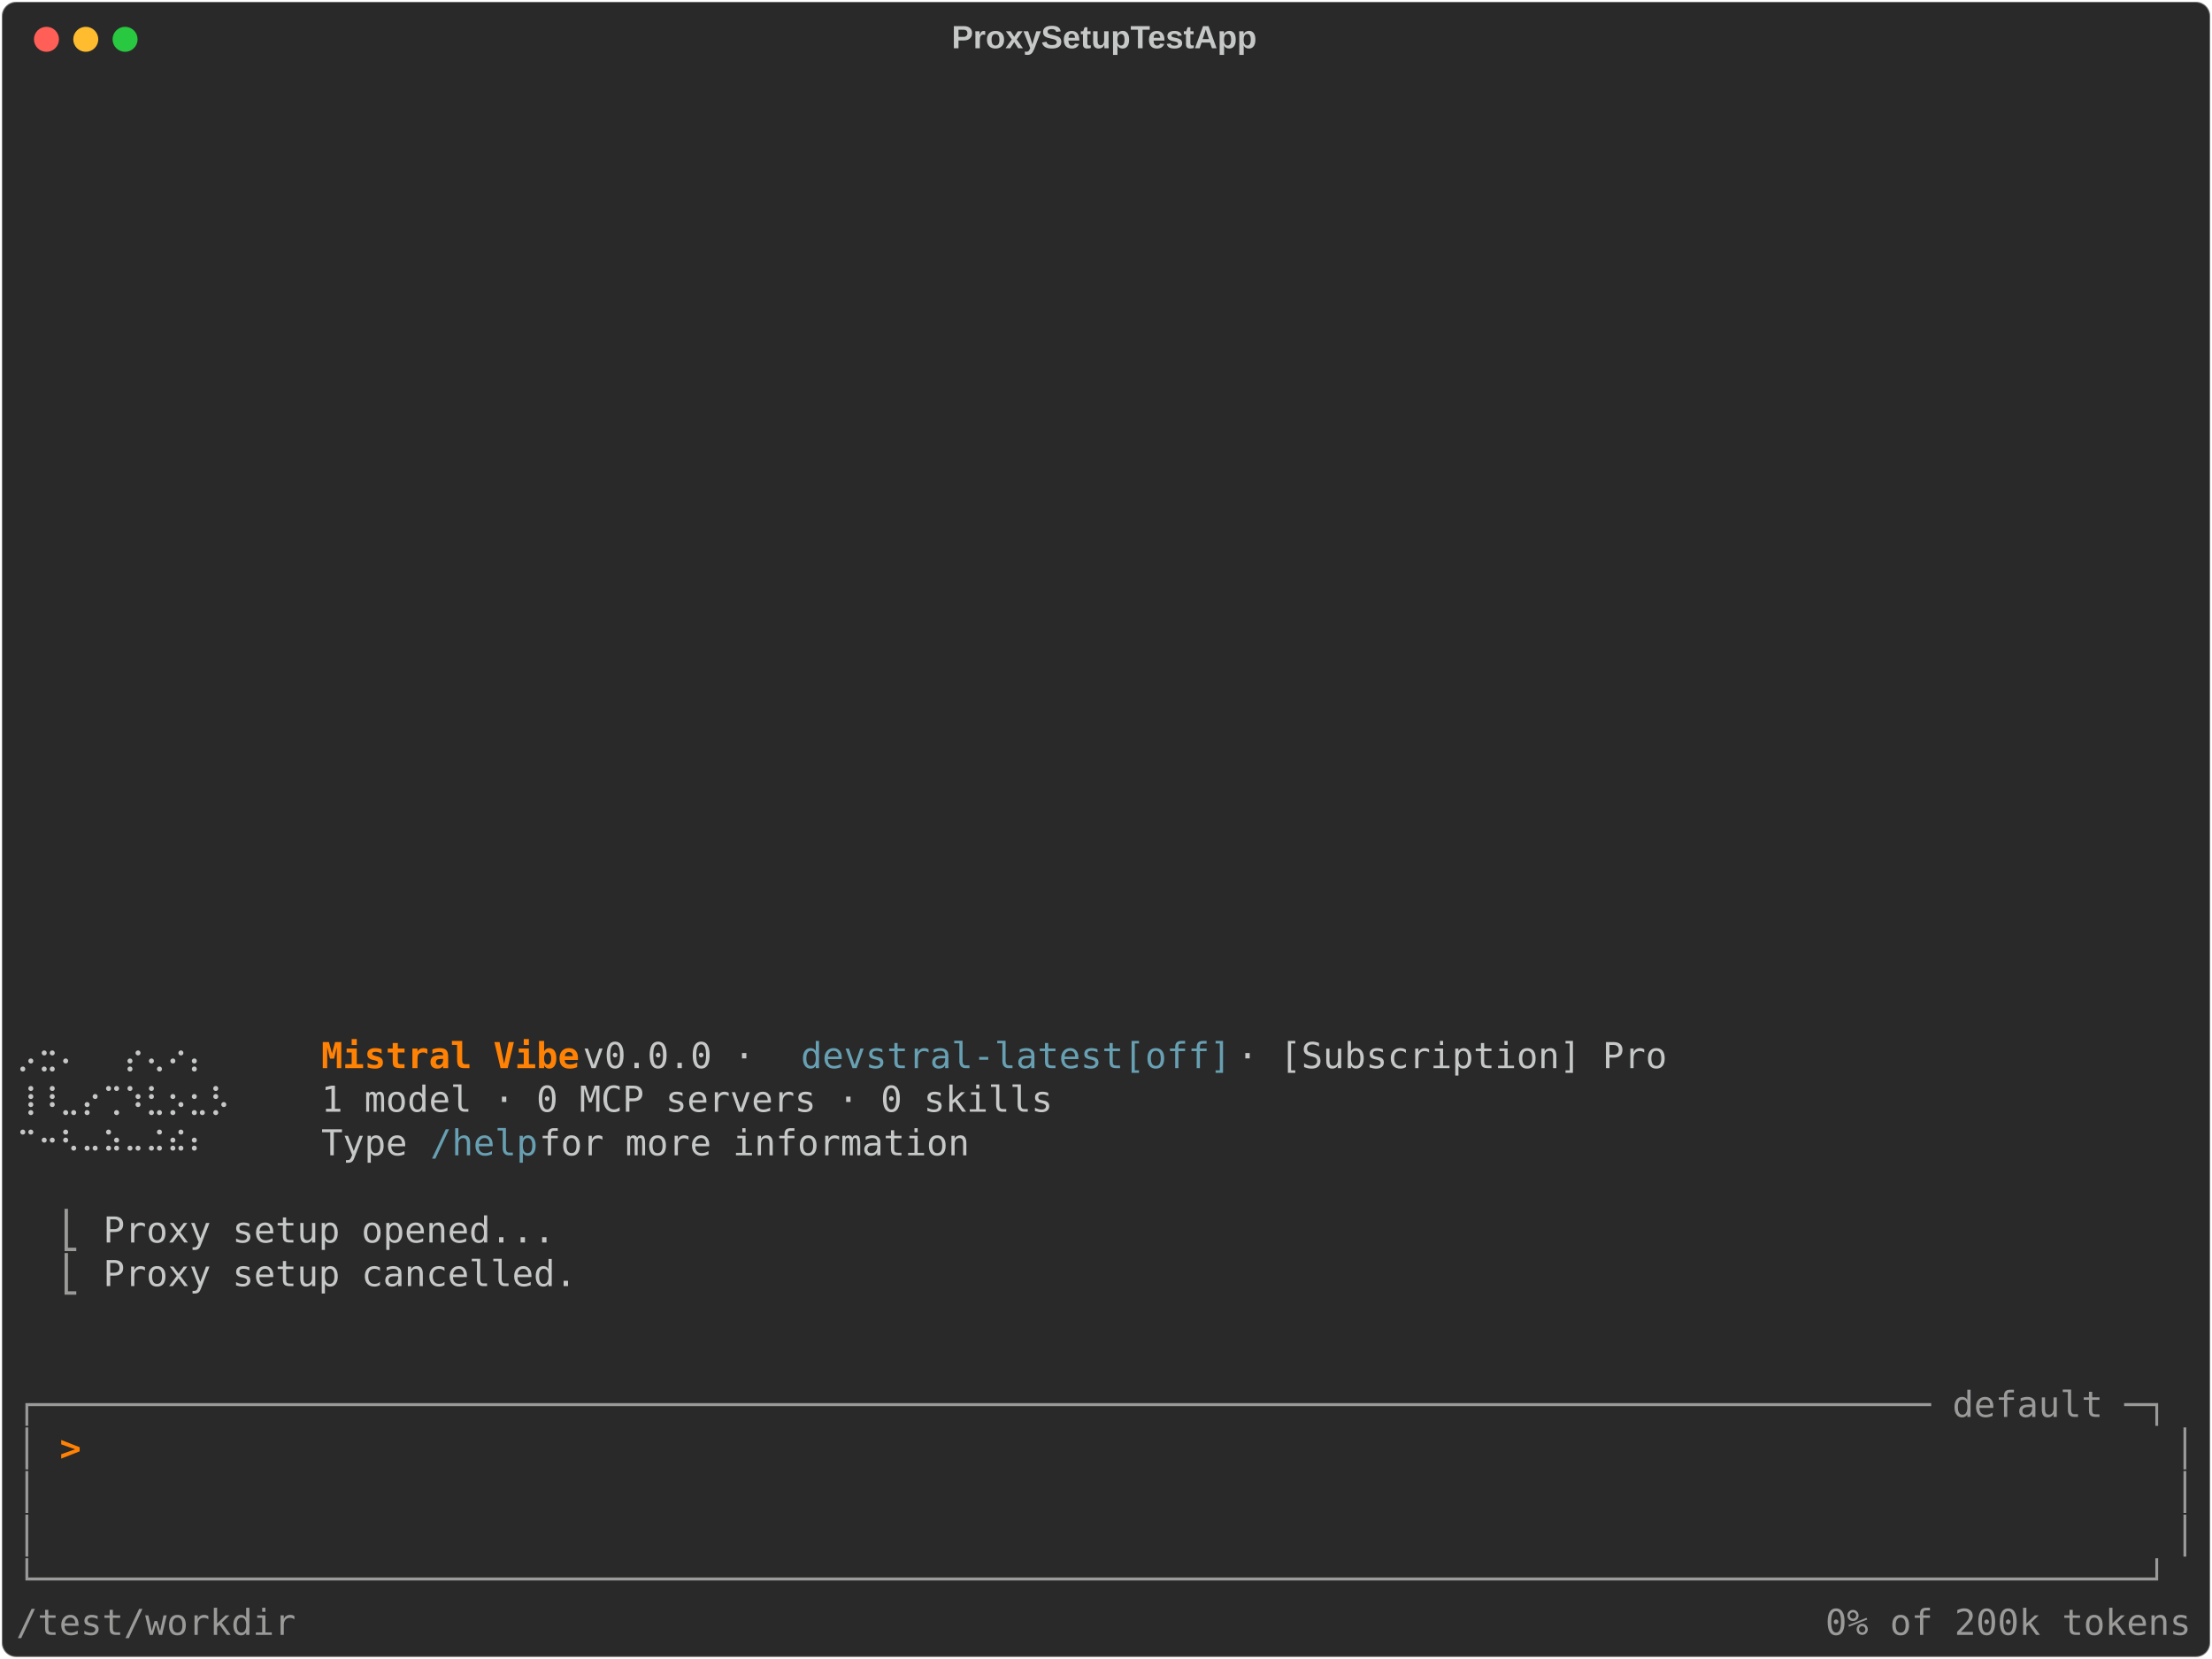
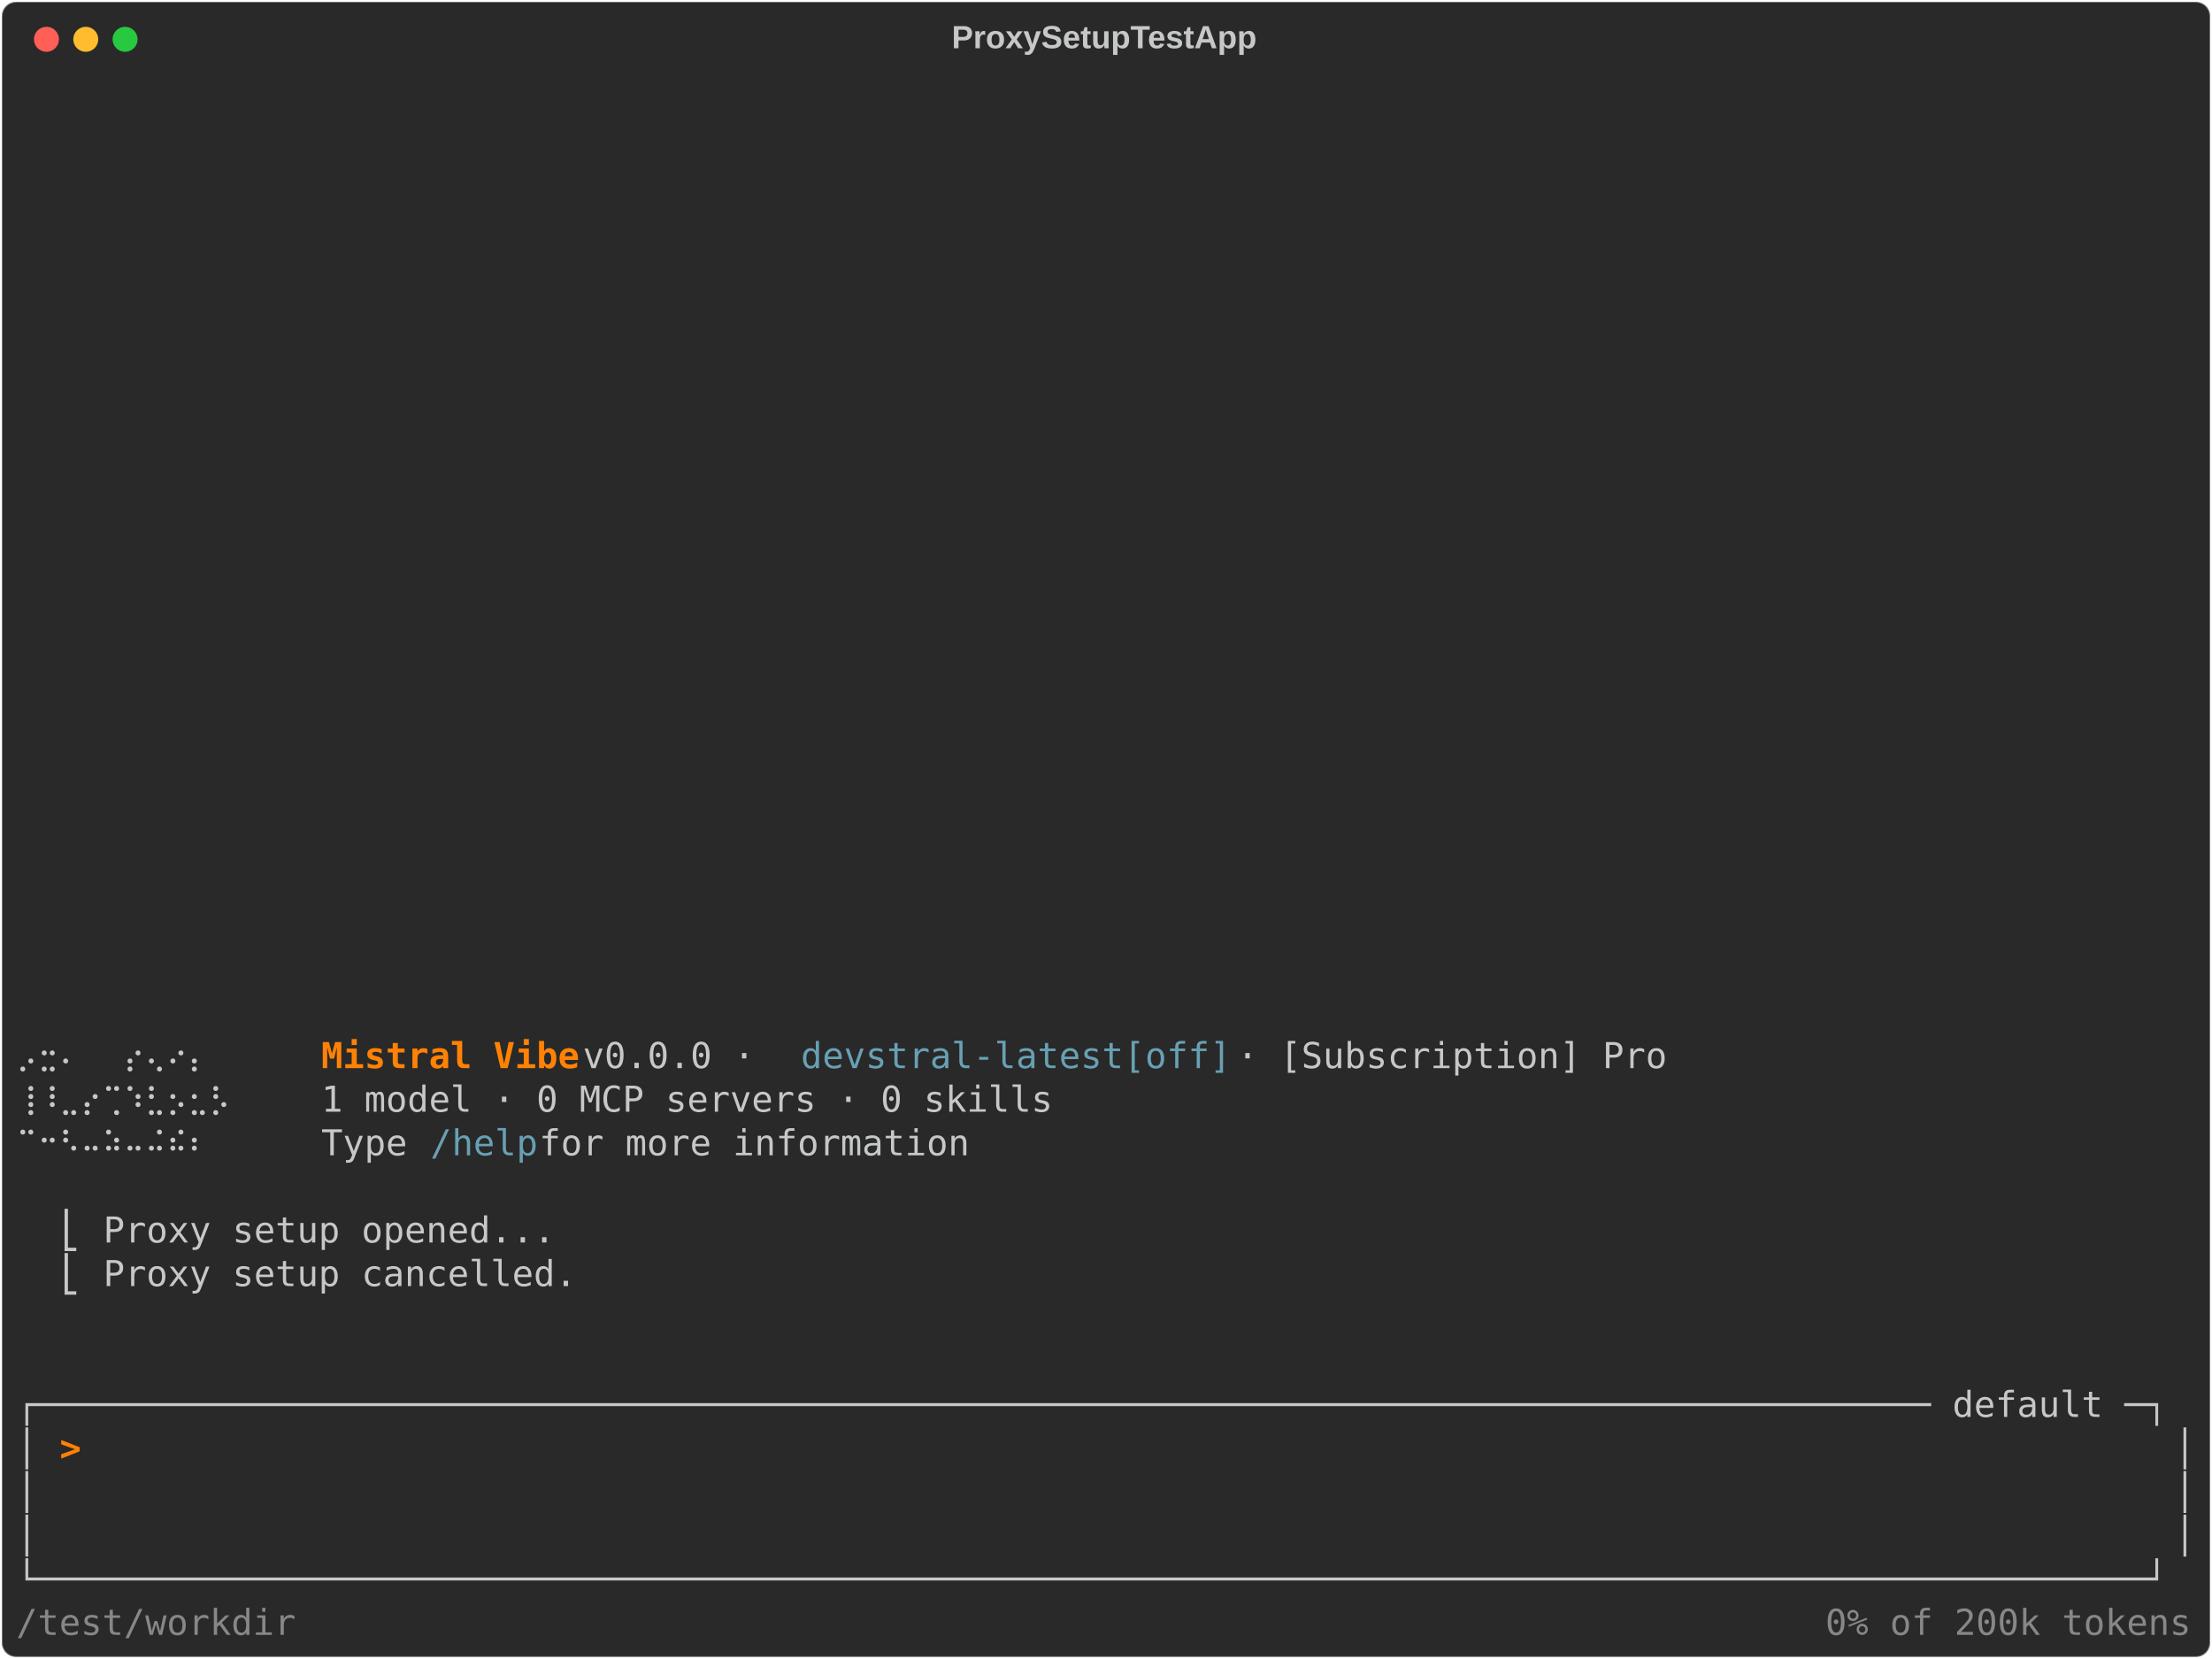
<svg xmlns="http://www.w3.org/2000/svg" class="rich-terminal" viewBox="0 0 1238 928.4">
  <style>

    @font-face {
        font-family: "Fira Code";
        src: local("FiraCode-Regular"),
                url("https://cdnjs.cloudflare.com/ajax/libs/firacode/6.2.0/woff2/FiraCode-Regular.woff2") format("woff2"),
                url("https://cdnjs.cloudflare.com/ajax/libs/firacode/6.2.0/woff/FiraCode-Regular.woff") format("woff");
        font-style: normal;
        font-weight: 400;
    }
    @font-face {
        font-family: "Fira Code";
        src: local("FiraCode-Bold"),
                url("https://cdnjs.cloudflare.com/ajax/libs/firacode/6.2.0/woff2/FiraCode-Bold.woff2") format("woff2"),
                url("https://cdnjs.cloudflare.com/ajax/libs/firacode/6.2.0/woff/FiraCode-Bold.woff") format("woff");
        font-style: bold;
        font-weight: 700;
    }

    .terminal-matrix {
        font-family: Fira Code, monospace;
        font-size: 20px;
        line-height: 24.4px;
        font-variant-east-asian: full-width;
    }

    .terminal-title {
        font-size: 18px;
        font-weight: bold;
        font-family: arial;
    }

    .terminal-r1 { fill: #c5c8c6 }
.terminal-r2 { fill: #ff8205;font-weight: bold }
.terminal-r3 { fill: #68a0b3 }
- .terminal-r4 { fill: #9a9b99 }
+ .terminal-r4 { fill: #868887 }
    </style>
  <defs>
    <clipPath id="terminal-clip-terminal">
      <rect x="0" y="0" width="1219.0" height="877.4" />
    </clipPath>
    <clipPath id="terminal-line-0">
      <rect x="0" y="1.5" width="1220" height="24.65" />
    </clipPath>
    <clipPath id="terminal-line-1">
      <rect x="0" y="25.9" width="1220" height="24.65" />
    </clipPath>
    <clipPath id="terminal-line-2">
      <rect x="0" y="50.3" width="1220" height="24.65" />
    </clipPath>
    <clipPath id="terminal-line-3">
      <rect x="0" y="74.7" width="1220" height="24.65" />
    </clipPath>
    <clipPath id="terminal-line-4">
      <rect x="0" y="99.1" width="1220" height="24.65" />
    </clipPath>
    <clipPath id="terminal-line-5">
      <rect x="0" y="123.5" width="1220" height="24.65" />
    </clipPath>
    <clipPath id="terminal-line-6">
      <rect x="0" y="147.9" width="1220" height="24.65" />
    </clipPath>
    <clipPath id="terminal-line-7">
      <rect x="0" y="172.3" width="1220" height="24.65" />
    </clipPath>
    <clipPath id="terminal-line-8">
      <rect x="0" y="196.7" width="1220" height="24.65" />
    </clipPath>
    <clipPath id="terminal-line-9">
      <rect x="0" y="221.1" width="1220" height="24.65" />
    </clipPath>
    <clipPath id="terminal-line-10">
      <rect x="0" y="245.5" width="1220" height="24.65" />
    </clipPath>
    <clipPath id="terminal-line-11">
      <rect x="0" y="269.9" width="1220" height="24.65" />
    </clipPath>
    <clipPath id="terminal-line-12">
      <rect x="0" y="294.3" width="1220" height="24.65" />
    </clipPath>
    <clipPath id="terminal-line-13">
      <rect x="0" y="318.7" width="1220" height="24.65" />
    </clipPath>
    <clipPath id="terminal-line-14">
      <rect x="0" y="343.1" width="1220" height="24.65" />
    </clipPath>
    <clipPath id="terminal-line-15">
      <rect x="0" y="367.5" width="1220" height="24.65" />
    </clipPath>
    <clipPath id="terminal-line-16">
      <rect x="0" y="391.9" width="1220" height="24.65" />
    </clipPath>
    <clipPath id="terminal-line-17">
      <rect x="0" y="416.3" width="1220" height="24.65" />
    </clipPath>
    <clipPath id="terminal-line-18">
      <rect x="0" y="440.7" width="1220" height="24.65" />
    </clipPath>
    <clipPath id="terminal-line-19">
      <rect x="0" y="465.1" width="1220" height="24.65" />
    </clipPath>
    <clipPath id="terminal-line-20">
      <rect x="0" y="489.5" width="1220" height="24.65" />
    </clipPath>
    <clipPath id="terminal-line-21">
      <rect x="0" y="513.9" width="1220" height="24.65" />
    </clipPath>
    <clipPath id="terminal-line-22">
      <rect x="0" y="538.3" width="1220" height="24.65" />
    </clipPath>
    <clipPath id="terminal-line-23">
      <rect x="0" y="562.7" width="1220" height="24.65" />
    </clipPath>
    <clipPath id="terminal-line-24">
      <rect x="0" y="587.1" width="1220" height="24.65" />
    </clipPath>
    <clipPath id="terminal-line-25">
      <rect x="0" y="611.5" width="1220" height="24.65" />
    </clipPath>
    <clipPath id="terminal-line-26">
      <rect x="0" y="635.9" width="1220" height="24.65" />
    </clipPath>
    <clipPath id="terminal-line-27">
      <rect x="0" y="660.3" width="1220" height="24.65" />
    </clipPath>
    <clipPath id="terminal-line-28">
      <rect x="0" y="684.7" width="1220" height="24.65" />
    </clipPath>
    <clipPath id="terminal-line-29">
      <rect x="0" y="709.1" width="1220" height="24.65" />
    </clipPath>
    <clipPath id="terminal-line-30">
      <rect x="0" y="733.5" width="1220" height="24.65" />
    </clipPath>
    <clipPath id="terminal-line-31">
      <rect x="0" y="757.9" width="1220" height="24.65" />
    </clipPath>
    <clipPath id="terminal-line-32">
      <rect x="0" y="782.3" width="1220" height="24.65" />
    </clipPath>
    <clipPath id="terminal-line-33">
      <rect x="0" y="806.7" width="1220" height="24.65" />
    </clipPath>
    <clipPath id="terminal-line-34">
      <rect x="0" y="831.1" width="1220" height="24.65" />
    </clipPath>
  </defs>
  <rect fill="#292929" stroke="rgba(255,255,255,0.35)" stroke-width="1" x="1" y="1" width="1236" height="926.4" rx="8" />
  <text class="terminal-title" fill="#c5c8c6" text-anchor="middle" x="618" y="27">ProxySetupTestApp</text>
  <g transform="translate(26,22)">
    <circle cx="0" cy="0" r="7" fill="#ff5f57" />
    <circle cx="22" cy="0" r="7" fill="#febc2e" />
    <circle cx="44" cy="0" r="7" fill="#28c840" />
  </g>
  <g transform="translate(9, 41)" clip-path="url(#terminal-clip-terminal)">
    <g class="terminal-matrix">
      <text class="terminal-r1" x="1220" y="20" textLength="12.2" clip-path="url(#terminal-line-0)">
</text>
      <text class="terminal-r1" x="1220" y="44.4" textLength="12.2" clip-path="url(#terminal-line-1)">
</text>
      <text class="terminal-r1" x="1220" y="68.8" textLength="12.2" clip-path="url(#terminal-line-2)">
</text>
      <text class="terminal-r1" x="1220" y="93.2" textLength="12.2" clip-path="url(#terminal-line-3)">
</text>
      <text class="terminal-r1" x="1220" y="117.6" textLength="12.2" clip-path="url(#terminal-line-4)">
</text>
      <text class="terminal-r1" x="1220" y="142" textLength="12.2" clip-path="url(#terminal-line-5)">
</text>
      <text class="terminal-r1" x="1220" y="166.4" textLength="12.2" clip-path="url(#terminal-line-6)">
</text>
      <text class="terminal-r1" x="1220" y="190.8" textLength="12.2" clip-path="url(#terminal-line-7)">
</text>
      <text class="terminal-r1" x="1220" y="215.2" textLength="12.2" clip-path="url(#terminal-line-8)">
</text>
      <text class="terminal-r1" x="1220" y="239.6" textLength="12.2" clip-path="url(#terminal-line-9)">
</text>
      <text class="terminal-r1" x="1220" y="264" textLength="12.2" clip-path="url(#terminal-line-10)">
</text>
      <text class="terminal-r1" x="1220" y="288.4" textLength="12.2" clip-path="url(#terminal-line-11)">
</text>
      <text class="terminal-r1" x="1220" y="312.8" textLength="12.2" clip-path="url(#terminal-line-12)">
</text>
      <text class="terminal-r1" x="1220" y="337.2" textLength="12.2" clip-path="url(#terminal-line-13)">
</text>
      <text class="terminal-r1" x="1220" y="361.6" textLength="12.2" clip-path="url(#terminal-line-14)">
</text>
      <text class="terminal-r1" x="1220" y="386" textLength="12.2" clip-path="url(#terminal-line-15)">
</text>
      <text class="terminal-r1" x="1220" y="410.4" textLength="12.2" clip-path="url(#terminal-line-16)">
</text>
      <text class="terminal-r1" x="1220" y="434.8" textLength="12.2" clip-path="url(#terminal-line-17)">
</text>
      <text class="terminal-r1" x="1220" y="459.2" textLength="12.2" clip-path="url(#terminal-line-18)">
</text>
      <text class="terminal-r1" x="1220" y="483.6" textLength="12.2" clip-path="url(#terminal-line-19)">
</text>
      <text class="terminal-r1" x="1220" y="508" textLength="12.2" clip-path="url(#terminal-line-20)">
</text>
      <text class="terminal-r1" x="1220" y="532.4" textLength="12.2" clip-path="url(#terminal-line-21)">
</text>
      <text class="terminal-r1" x="0" y="556.8" textLength="134.2" clip-path="url(#terminal-line-22)">  ⡠⣒⠄  ⡔⢄⠔⡄</text>
      <text class="terminal-r2" x="170.8" y="556.8" textLength="146.4" clip-path="url(#terminal-line-22)">Mistral Vibe</text>
      <text class="terminal-r1" x="317.2" y="556.8" textLength="122" clip-path="url(#terminal-line-22)"> v0.0.0 · </text>
      <text class="terminal-r3" x="439.2" y="556.8" textLength="244" clip-path="url(#terminal-line-22)">devstral-latest[off]</text>
      <text class="terminal-r1" x="683.2" y="556.8" textLength="256.2" clip-path="url(#terminal-line-22)"> · [Subscription] Pro</text>
      <text class="terminal-r1" x="1220" y="556.8" textLength="12.2" clip-path="url(#terminal-line-22)">
</text>
      <text class="terminal-r1" x="0" y="581.2" textLength="134.2" clip-path="url(#terminal-line-23)"> ⢸⠸⣀⡔⢉⠱⣃⡢⣂⡣</text>
      <text class="terminal-r1" x="170.8" y="581.2" textLength="414.8" clip-path="url(#terminal-line-23)">1 model · 0 MCP servers · 0 skills</text>
      <text class="terminal-r1" x="1220" y="581.2" textLength="12.2" clip-path="url(#terminal-line-23)">
</text>
      <text class="terminal-r1" x="0" y="605.6" textLength="134.2" clip-path="url(#terminal-line-24)">  ⠉⠒⠣⠤⠵⠤⠬⠮⠆</text>
      <text class="terminal-r1" x="170.8" y="605.6" textLength="61" clip-path="url(#terminal-line-24)">Type </text>
      <text class="terminal-r3" x="231.8" y="605.6" textLength="61" clip-path="url(#terminal-line-24)">/help</text>
      <text class="terminal-r1" x="292.8" y="605.6" textLength="256.2" clip-path="url(#terminal-line-24)"> for more information</text>
      <text class="terminal-r1" x="1220" y="605.6" textLength="12.2" clip-path="url(#terminal-line-24)">
</text>
      <text class="terminal-r1" x="1220" y="630" textLength="12.2" clip-path="url(#terminal-line-25)">
</text>
-       <text class="terminal-r4" x="24.4" y="654.4" textLength="12.2" clip-path="url(#terminal-line-26)">⎣</text>
+       <text class="terminal-r1" x="24.4" y="654.4" textLength="12.2" clip-path="url(#terminal-line-26)">⎣</text>
      <text class="terminal-r1" x="48.8" y="654.4" textLength="256.2" clip-path="url(#terminal-line-26)">Proxy setup opened...</text>
      <text class="terminal-r1" x="1220" y="654.4" textLength="12.2" clip-path="url(#terminal-line-26)">
</text>
-       <text class="terminal-r4" x="24.4" y="678.8" textLength="12.2" clip-path="url(#terminal-line-27)">⎣</text>
+       <text class="terminal-r1" x="24.4" y="678.8" textLength="12.2" clip-path="url(#terminal-line-27)">⎣</text>
      <text class="terminal-r1" x="48.8" y="678.8" textLength="268.4" clip-path="url(#terminal-line-27)">Proxy setup cancelled.</text>
      <text class="terminal-r1" x="1220" y="678.8" textLength="12.2" clip-path="url(#terminal-line-27)">
</text>
      <text class="terminal-r1" x="1220" y="703.2" textLength="12.2" clip-path="url(#terminal-line-28)">
</text>
      <text class="terminal-r1" x="1220" y="727.6" textLength="12.2" clip-path="url(#terminal-line-29)">
</text>
-       <text class="terminal-r4" x="0" y="752" textLength="1220" clip-path="url(#terminal-line-30)">┌──────────────────────────────────────────────────────────────────────────────────────── default ─┐</text>
+       <text class="terminal-r1" x="0" y="752" textLength="1220" clip-path="url(#terminal-line-30)">┌──────────────────────────────────────────────────────────────────────────────────────── default ─┐</text>
      <text class="terminal-r1" x="1220" y="752" textLength="12.2" clip-path="url(#terminal-line-30)">
</text>
-       <text class="terminal-r4" x="0" y="776.4" textLength="12.2" clip-path="url(#terminal-line-31)">│</text>
+       <text class="terminal-r1" x="0" y="776.4" textLength="12.2" clip-path="url(#terminal-line-31)">│</text>
      <text class="terminal-r2" x="24.4" y="776.4" textLength="12.2" clip-path="url(#terminal-line-31)">&gt;</text>
-       <text class="terminal-r4" x="1207.8" y="776.4" textLength="12.2" clip-path="url(#terminal-line-31)">│</text>
+       <text class="terminal-r1" x="1207.8" y="776.4" textLength="12.2" clip-path="url(#terminal-line-31)">│</text>
      <text class="terminal-r1" x="1220" y="776.4" textLength="12.2" clip-path="url(#terminal-line-31)">
</text>
-       <text class="terminal-r4" x="0" y="800.8" textLength="12.2" clip-path="url(#terminal-line-32)">│</text>
-       <text class="terminal-r4" x="1207.8" y="800.8" textLength="12.2" clip-path="url(#terminal-line-32)">│</text>
+       <text class="terminal-r1" x="0" y="800.8" textLength="12.2" clip-path="url(#terminal-line-32)">│</text>
+       <text class="terminal-r1" x="1207.8" y="800.8" textLength="12.2" clip-path="url(#terminal-line-32)">│</text>
      <text class="terminal-r1" x="1220" y="800.8" textLength="12.2" clip-path="url(#terminal-line-32)">
</text>
-       <text class="terminal-r4" x="0" y="825.2" textLength="12.2" clip-path="url(#terminal-line-33)">│</text>
-       <text class="terminal-r4" x="1207.8" y="825.2" textLength="12.2" clip-path="url(#terminal-line-33)">│</text>
+       <text class="terminal-r1" x="0" y="825.2" textLength="12.2" clip-path="url(#terminal-line-33)">│</text>
+       <text class="terminal-r1" x="1207.8" y="825.2" textLength="12.2" clip-path="url(#terminal-line-33)">│</text>
      <text class="terminal-r1" x="1220" y="825.2" textLength="12.2" clip-path="url(#terminal-line-33)">
</text>
-       <text class="terminal-r4" x="0" y="849.6" textLength="1220" clip-path="url(#terminal-line-34)">└──────────────────────────────────────────────────────────────────────────────────────────────────┘</text>
+       <text class="terminal-r1" x="0" y="849.6" textLength="1220" clip-path="url(#terminal-line-34)">└──────────────────────────────────────────────────────────────────────────────────────────────────┘</text>
      <text class="terminal-r1" x="1220" y="849.6" textLength="12.2" clip-path="url(#terminal-line-34)">
</text>
      <text class="terminal-r4" x="0" y="874" textLength="158.6" clip-path="url(#terminal-line-35)">/test/workdir</text>
      <text class="terminal-r4" x="1012.6" y="874" textLength="207.4" clip-path="url(#terminal-line-35)">0% of 200k tokens</text>
    </g>
  </g>
</svg>
